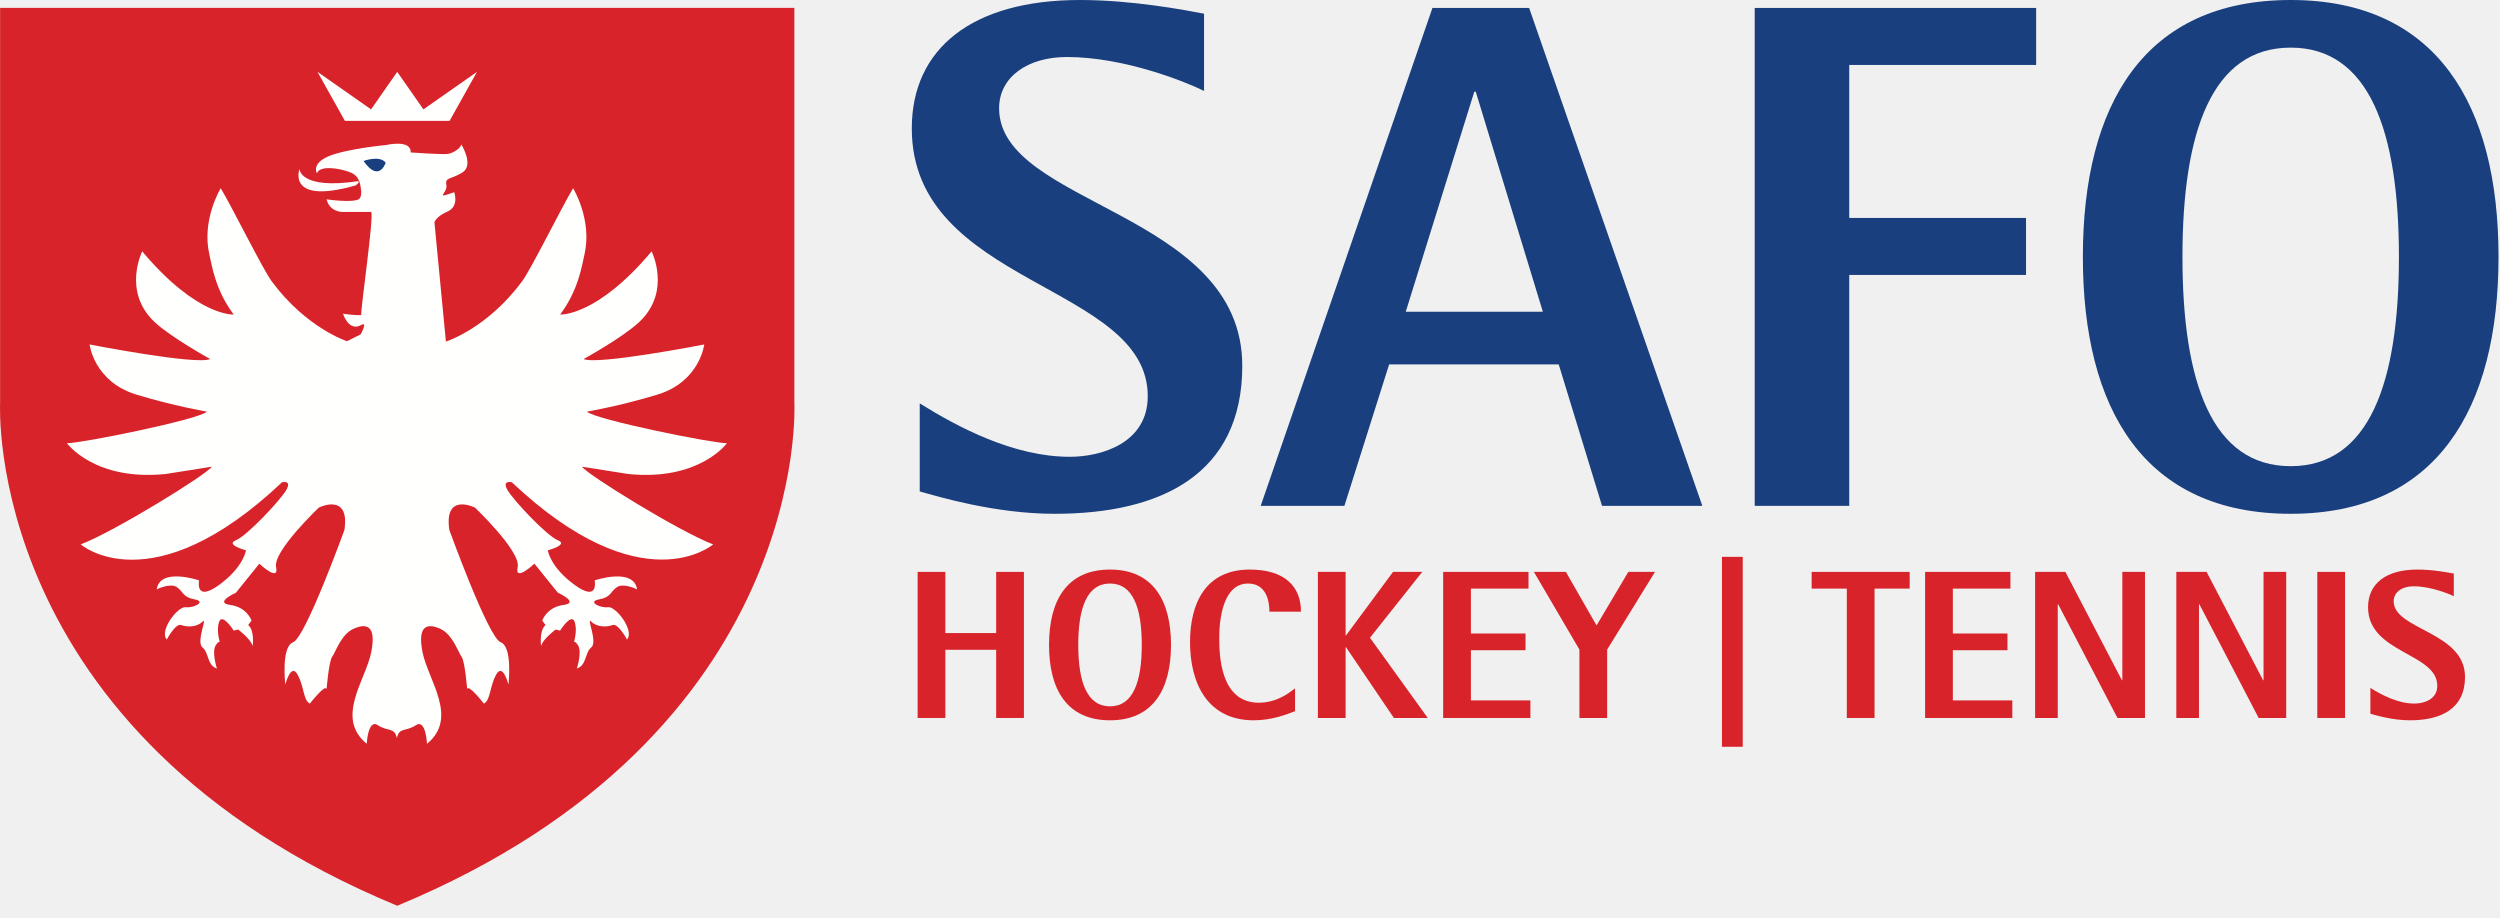
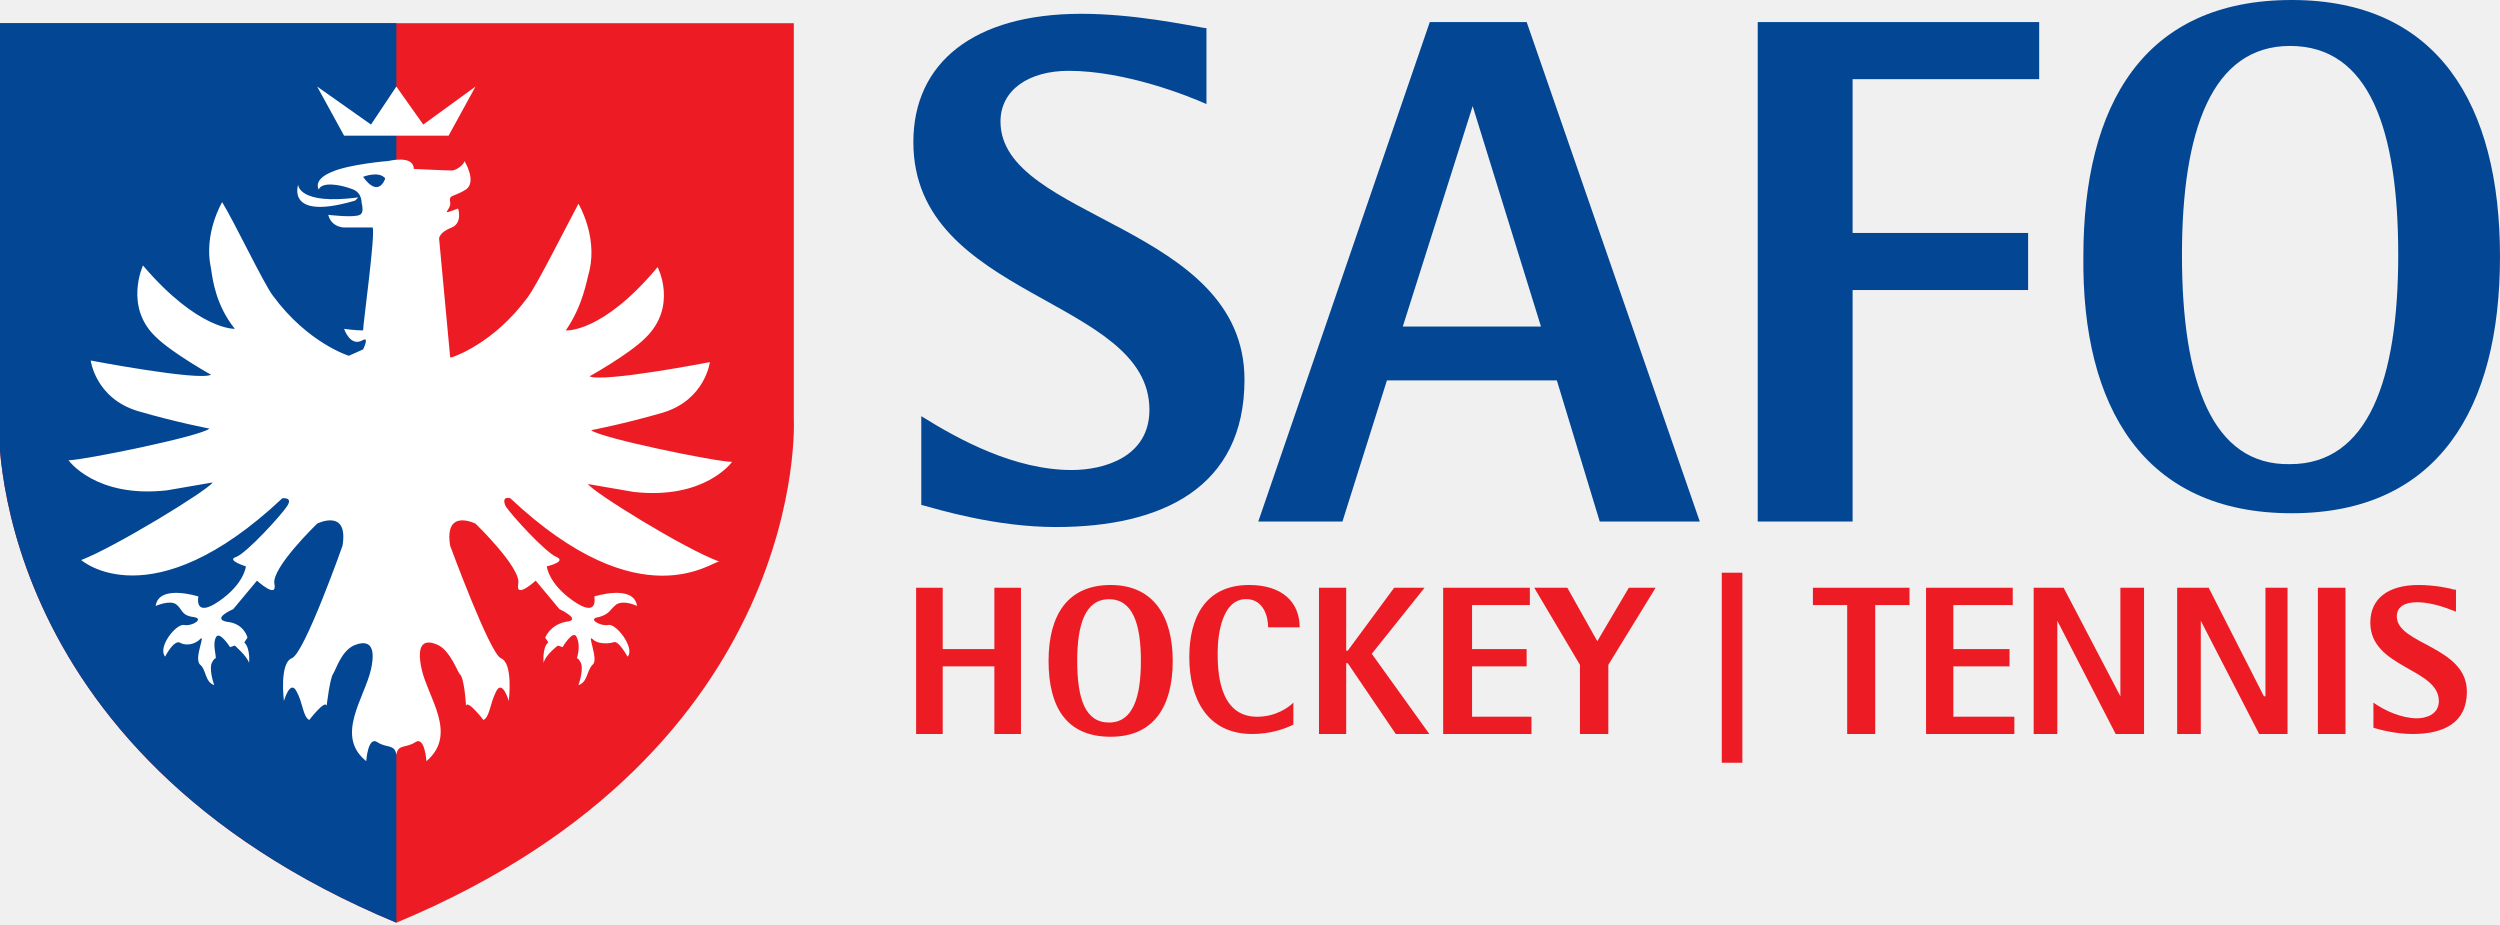
- <svg xmlns="http://www.w3.org/2000/svg" xmlns:xlink="http://www.w3.org/1999/xlink" width="158px" height="58px" viewBox="0 0 158 58" version="1.1">
+ <svg xmlns="http://www.w3.org/2000/svg" width="906px" height="335px" viewBox="0 0 906 335" version="1.1">
  <g id="Hessen" stroke="none" stroke-width="1" fill="none" fill-rule="evenodd">
-     <g id="Artboard">
-       <path d="M76.096,0.866 C74.91,0.639 71.581,0 68.251,0 C61.456,0 57.625,3.056 57.625,8.118 C57.625,18.061 72.538,17.924 72.538,25.038 C72.538,28.002 69.62,28.869 67.613,28.869 C64.055,28.869 60.544,26.999 58.127,25.494 L58.127,31.058 C59.266,31.377 62.869,32.472 66.655,32.472 C73.404,32.472 78.512,29.963 78.512,23.123 C78.512,13.363 63.144,12.998 63.144,6.842 C63.144,4.881 64.922,3.603 67.43,3.603 C71.079,3.603 75.001,5.199 76.096,5.747 L76.096,0.866" id="Fill-1" fill="#193F7E" />
-       <path d="M79.676,31.97 L84.966,31.97 L87.793,23.031 L98.511,23.031 L101.248,31.97 L107.587,31.97 L96.641,0.502 L90.53,0.502 L79.676,31.97 Z M93.176,5.792 L93.267,5.792 L97.508,19.702 L88.843,19.702 L93.176,5.792 L93.176,5.792 Z" id="Fill-2" fill="#193F7E" />
-       <polyline id="Fill-3" fill="#193F7E" points="110.898 31.97 116.872 31.97 116.872 17.376 128.046 17.376 128.046 13.773 116.872 13.773 116.872 4.105 128.684 4.105 128.684 0.502 110.898 0.502 110.898 31.97" />
-       <path d="M144.771,32.472 C153.984,32.472 157.906,25.859 157.906,16.236 C157.906,6.613 153.984,0 144.771,0 C135.513,0 131.637,6.613 131.637,16.236 C131.637,25.859 135.513,32.472 144.771,32.472 Z M137.931,16.236 C137.931,8.301 139.801,3.01 144.771,3.01 C149.742,3.01 151.612,8.301 151.612,16.236 C151.612,24.171 149.742,29.462 144.771,29.462 C139.801,29.462 137.931,24.171 137.931,16.236 L137.931,16.236 Z" id="Fill-4" fill="#193F7E" />
-       <polygon id="Fill-5" fill="#D8232A" points="108.829 47.196 110.141 47.196 110.141 35.193 108.829 35.193" />
-       <polyline id="Fill-6" fill="#D8232A" points="57.994 45.376 59.746 45.376 59.746 41.067 62.958 41.067 62.958 45.376 64.711 45.376 64.711 36.143 62.958 36.143 62.958 40.01 59.746 40.01 59.746 36.143 57.994 36.143 57.994 45.376" />
-       <path d="M70.153,45.523 C72.856,45.523 74.007,43.583 74.007,40.76 C74.007,37.936 72.856,35.996 70.153,35.996 C67.437,35.996 66.299,37.936 66.299,40.76 C66.299,43.583 67.437,45.523 70.153,45.523 Z M68.146,40.76 C68.146,38.431 68.694,36.879 70.153,36.879 C71.611,36.879 72.16,38.431 72.16,40.76 C72.16,43.088 71.611,44.64 70.153,44.64 C68.694,44.64 68.146,43.088 68.146,40.76 L68.146,40.76 Z" id="Fill-7" fill="#D8232A" />
-       <path d="M81.847,43.503 C81.513,43.757 80.723,44.412 79.559,44.412 C77.097,44.412 77.057,41.361 77.057,40.291 C77.057,39.06 77.324,36.879 78.877,36.879 C80.001,36.879 80.228,37.936 80.228,38.659 L82.222,38.659 C82.222,37.04 81.165,35.996 78.984,35.996 C76.187,35.996 75.21,38.137 75.21,40.586 C75.21,43.195 76.321,45.523 79.238,45.523 C80.349,45.523 81.259,45.175 81.847,44.948 L81.847,43.503" id="Fill-8" fill="#D8232A" />
-       <polyline id="Fill-9" fill="#D8232A" points="83.29 45.376 85.043 45.376 85.043 40.907 85.07 40.907 88.094 45.376 90.235 45.376 86.582 40.305 89.887 36.143 88.04 36.143 85.07 40.157 85.043 40.157 85.043 36.143 83.29 36.143 83.29 45.376" />
-       <polyline id="Fill-10" fill="#D8232A" points="91.208 45.376 96.721 45.376 96.721 44.266 92.961 44.266 92.961 41.094 96.413 41.094 96.413 40.037 92.961 40.037 92.961 37.2 96.601 37.2 96.601 36.143 91.208 36.143 91.208 45.376" />
-       <polyline id="Fill-11" fill="#D8232A" points="99.819 45.376 101.572 45.376 101.572 41.054 104.596 36.143 102.91 36.143 100.903 39.529 98.963 36.143 96.942 36.143 99.819 41.054 99.819 45.376" />
-       <polyline id="Fill-12" fill="#D8232A" points="116.718 45.376 118.471 45.376 118.471 37.2 120.692 37.2 120.692 36.143 114.496 36.143 114.496 37.2 116.718 37.2 116.718 45.376" />
-       <polyline id="Fill-13" fill="#D8232A" points="121.667 45.376 127.18 45.376 127.18 44.266 123.42 44.266 123.42 41.094 126.872 41.094 126.872 40.037 123.42 40.037 123.42 37.2 127.059 37.2 127.059 36.143 121.667 36.143 121.667 45.376" />
-       <polyline id="Fill-14" fill="#D8232A" points="128.618 45.376 130.05 45.376 130.05 38.19 130.077 38.19 133.824 45.376 135.563 45.376 135.563 36.143 134.131 36.143 134.131 42.994 134.105 42.994 130.532 36.143 128.618 36.143 128.618 45.376" />
-       <polyline id="Fill-15" fill="#D8232A" points="137.543 45.376 138.975 45.376 138.975 38.19 139.001 38.19 142.748 45.376 144.488 45.376 144.488 36.143 143.056 36.143 143.056 42.994 143.029 42.994 139.456 36.143 137.543 36.143 137.543 45.376" />
-       <polygon id="Fill-16" fill="#D8232A" points="146.454 45.376 148.207 45.376 148.207 36.143 146.454 36.143" />
-       <path d="M155.08,36.25 C154.732,36.183 153.755,35.996 152.779,35.996 C150.785,35.996 149.661,36.892 149.661,38.378 C149.661,41.295 154.036,41.255 154.036,43.342 C154.036,44.212 153.18,44.466 152.591,44.466 C151.547,44.466 150.517,43.918 149.808,43.476 L149.808,45.108 C150.142,45.202 151.199,45.523 152.31,45.523 C154.291,45.523 155.789,44.787 155.789,42.78 C155.789,39.917 151.28,39.809 151.28,38.003 C151.28,37.428 151.802,37.053 152.538,37.053 C153.608,37.053 154.759,37.521 155.08,37.682 L155.08,36.25" id="Fill-17" fill="#D8232A" />
-       <path d="M0.007,0.499 L0.007,25.456 C0.007,25.456 -1.12,46.37 25.105,57.244 C51.33,46.37 50.204,25.456 50.204,25.456 L50.204,0.499 L0.007,0.499" id="Fill-18" fill="#D8232A" />
-       <g id="Group-21" transform="translate(0, 0.499)">
-         <mask id="mask-2" fill="white">
-           <use xlink:href="#path-1" />
-         </mask>
-         <g id="Clip-20" />
-         <polygon id="Fill-19" fill="#193F7E" mask="url(#mask-2)" points="-0.044 56.781 25.105 56.781 25.105 -0.099 -0.044 -0.099" />
+     <g id="228-SAFO">
+       <g id="Tennis" transform="translate(656.6844, 211.5686)" fill="#ED1C24" fill-rule="nonzero">
+         <polygon id="Path" points="12.735 54.431 22.896 54.431 22.896 7.7 35.316 7.7 35.316 1.431 0.316 1.431 0.316 7.7 12.735 7.7" />
+         <polygon id="Path" points="41.316 54.431 73.316 54.431 73.316 48.163 51.207 48.163 51.207 29.926 71.57 29.926 71.57 23.657 51.207 23.657 51.207 7.7 72.734 7.7 72.734 1.431 41.316 1.431" />
+         <polygon id="Path" points="80.316 54.431 88.887 54.431 88.887 13.399 88.887 13.399 110.03 54.431 120.316 54.431 120.316 1.431 111.744 1.431 111.744 40.754 111.744 40.754 91.173 1.431 80.316 1.431" />
+         <polygon id="Path" points="132.316 54.431 140.887 54.431 140.887 13.399 140.887 13.399 162.03 54.431 172.316 54.431 172.316 1.431 164.316 1.431 164.316 40.754 163.744 40.754 143.744 1.431 132.316 1.431" />
+         <polygon id="Path" points="183.316 54.431 193.316 54.431 193.316 1.431 183.316 1.431" />
+         <path d="M232.8,2.137 C231.106,1.568 225.461,0.431 219.816,0.431 C208.525,0.431 202.316,5.547 202.316,14.074 C202.316,30.558 227.154,30.558 227.154,42.495 C227.154,47.61 222.074,48.747 219.251,48.747 C213.606,48.747 207.396,45.905 203.445,43.063 L203.445,52.158 C205.138,52.726 211.348,54.431 217.558,54.431 C228.848,54.431 237.316,50.452 237.316,39.084 C237.316,22.6 211.912,22.031 211.912,11.8 C211.912,8.389 214.735,6.684 219.251,6.684 C225.461,6.684 231.67,9.526 233.364,10.095 L233.364,2.137 L232.8,2.137 Z" id="Path" />
      </g>
-       <path d="M32.347,30.478 C32.345,30.482 31.711,30.317 32.063,30.952 C32.416,31.586 34.55,33.862 35.255,34.144 C35.961,34.426 34.621,34.779 34.621,34.779 C34.621,34.779 34.762,35.836 36.313,36.964 C37.864,38.092 37.582,36.682 37.582,36.682 C37.582,36.682 40.05,35.836 40.262,37.247 C40.262,37.247 39.415,36.823 38.993,37.105 C38.57,37.387 38.64,37.74 37.864,37.881 C37.089,38.022 37.935,38.445 38.428,38.375 C38.922,38.304 40.121,39.855 39.627,40.419 C39.627,40.419 39.063,39.361 38.711,39.503 C38.358,39.644 37.724,39.644 37.371,39.291 C37.019,38.939 37.794,40.56 37.371,40.913 C36.948,41.265 37.089,42.041 36.454,42.253 C36.454,42.253 36.807,41.195 36.525,40.772 C36.385,40.562 36.314,40.543 36.279,40.577 C36.347,40.322 36.476,39.724 36.313,39.291 C36.102,38.727 35.397,39.855 35.397,39.855 L35.115,39.785 C35.115,39.785 34.269,40.419 34.198,40.842 C34.198,40.842 34.057,39.855 34.48,39.503 L34.269,39.221 C34.269,39.221 34.55,38.375 35.608,38.234 C36.666,38.092 35.255,37.458 35.255,37.458 L33.775,35.624 C33.775,35.624 32.506,36.823 32.717,35.836 C32.929,34.849 30.018,32.08 30.018,32.08 C30.018,32.08 28.044,31.093 28.397,33.49 C28.397,33.49 30.864,40.308 31.64,40.59 C32.416,40.872 32.134,43.269 32.134,43.269 C32.134,43.269 31.781,41.859 31.358,42.635 C30.935,43.41 31.005,44.257 30.582,44.468 C30.582,44.468 29.595,43.198 29.525,43.551 C29.525,43.551 29.384,41.789 29.172,41.507 C28.961,41.225 28.608,40.097 27.832,39.743 C27.057,39.391 26.352,39.461 26.705,41.225 C27.057,42.987 29,45.37 26.986,47.006 C26.986,47.006 26.916,45.41 26.282,45.833 C25.647,46.256 25.224,45.948 25.083,46.654 C24.942,45.948 24.519,46.256 23.884,45.833 C23.25,45.41 23.179,47.006 23.179,47.006 C21.165,45.37 23.109,42.987 23.461,41.225 C23.814,39.461 23.109,39.391 22.333,39.743 C21.557,40.097 21.205,41.225 20.993,41.507 C20.782,41.789 20.641,43.551 20.641,43.551 C20.571,43.198 19.583,44.468 19.583,44.468 C19.16,44.257 19.231,43.41 18.808,42.635 C18.385,41.859 18.032,43.269 18.032,43.269 C18.032,43.269 17.75,40.872 18.526,40.59 C19.301,40.308 21.769,33.49 21.769,33.49 C22.122,31.093 20.148,32.08 20.148,32.08 C20.148,32.08 17.237,34.849 17.448,35.836 C17.66,36.823 16.391,35.624 16.391,35.624 L14.91,37.458 C14.91,37.458 13.5,38.092 14.558,38.234 C15.615,38.375 15.897,39.221 15.897,39.221 L15.686,39.503 C16.109,39.855 15.968,40.842 15.968,40.842 C15.897,40.419 15.051,39.785 15.051,39.785 L14.769,39.855 C14.769,39.855 14.064,38.727 13.852,39.291 C13.69,39.724 13.818,40.322 13.887,40.577 C13.852,40.543 13.781,40.562 13.641,40.772 C13.359,41.195 13.711,42.253 13.711,42.253 C13.077,42.041 13.218,41.265 12.795,40.913 C12.372,40.56 13.147,38.939 12.795,39.291 C12.442,39.644 11.808,39.644 11.455,39.503 C11.103,39.361 10.538,40.419 10.538,40.419 C10.045,39.855 11.244,38.304 11.737,38.375 C12.231,38.445 13.077,38.022 12.301,37.881 C11.526,37.74 11.596,37.387 11.173,37.105 C10.75,36.823 9.904,37.247 9.904,37.247 C10.116,35.836 12.583,36.682 12.583,36.682 C12.583,36.682 12.301,38.092 13.852,36.964 C15.404,35.836 15.545,34.779 15.545,34.779 C15.545,34.779 14.205,34.426 14.91,34.144 C15.615,33.862 17.75,31.586 18.103,30.952 C18.455,30.317 17.821,30.482 17.821,30.482 C9.551,38.294 5.1,34.406 5.1,34.406 C7.249,33.588 13.106,29.966 13.388,29.495 L10.472,29.956 C5.97,30.416 4.231,28.012 4.231,28.012 C5.171,28.012 12.518,26.528 13.081,26.017 C13.081,26.017 10.983,25.658 8.63,24.942 C5.933,24.122 5.663,21.771 5.663,21.771 C5.663,21.771 12.433,23.089 13.285,22.691 C13.285,22.691 10.779,21.31 9.755,20.338 C7.721,18.405 8.988,15.887 8.988,15.887 C12.467,20.031 14.769,19.878 14.769,19.878 C13.605,18.328 13.389,16.759 13.234,16.092 C12.723,13.892 13.95,11.897 13.95,11.897 C14.718,13.176 16.598,17.002 17.173,17.78 C19.359,20.737 21.931,21.565 21.931,21.565 L22.799,21.127 C22.799,21.127 23.248,20.296 22.842,20.532 C22.033,21.002 21.678,19.825 21.678,19.825 C21.678,19.825 22.351,19.937 22.83,19.913 C22.79,19.486 23.638,13.722 23.461,13.396 L21.628,13.396 C21.628,13.396 20.829,13.396 20.641,12.597 C20.641,12.597 22.192,12.831 22.662,12.597 C22.844,12.506 22.861,12.162 22.786,11.765 L22.768,11.675 C22.632,11.061 22.287,10.938 21.957,10.828 C21.393,10.639 20.218,10.435 20.03,10.952 C20.03,10.952 19.654,10.34 20.782,9.87 C21.91,9.4 24.401,9.165 24.401,9.165 C24.401,9.165 25.999,8.789 25.953,9.635 C25.953,9.635 27.974,9.776 28.303,9.729 C28.632,9.682 29.149,9.354 29.149,9.119 C29.149,9.119 29.98,10.428 29.227,10.898 C28.475,11.368 28.116,11.18 28.21,11.697 C28.304,12.214 27.39,12.616 28.706,12.145 C28.706,12.145 29.035,13.039 28.283,13.368 C27.531,13.697 27.457,14.054 27.457,14.054 L28.181,21.585 L28.24,21.565 C28.24,21.565 30.811,20.737 32.997,17.78 C33.573,17.002 35.453,13.176 36.22,11.897 C36.22,11.897 37.448,13.892 36.936,16.092 C36.781,16.759 36.565,18.328 35.402,19.878 C35.402,19.878 37.704,20.031 41.182,15.887 C41.182,15.887 42.45,18.405 40.415,20.338 C39.392,21.31 36.885,22.691 36.885,22.691 C37.737,23.089 44.508,21.771 44.508,21.771 C44.508,21.771 44.237,24.122 41.54,24.942 C39.187,25.658 37.09,26.017 37.09,26.017 C37.652,26.528 45,28.012 45.94,28.012 C45.94,28.012 44.201,30.416 39.699,29.956 L36.783,29.495 C37.065,29.966 42.922,33.588 45.07,34.406 C45.07,34.406 40.607,38.272 32.347,30.478" id="Fill-22" fill="#FFFFFE" />
-       <path d="M24.374,10.283 C24.374,10.283 23.964,11.586 22.976,10.174 C22.976,10.174 23.999,9.791 24.374,10.283" id="Fill-23" fill="#193F7E" />
-       <path d="M22.673,11.536 L22.499,11.71 C18.081,12.979 18.927,10.675 18.927,10.675 C18.927,10.675 18.929,12.006 22.651,11.446 L22.673,11.536" id="Fill-24" fill="#FFFFFE" />
-       <polyline id="Fill-25" fill="#FFFFFE" points="20.066 4.542 23.452 6.912 25.105 4.542 26.759 6.912 30.144 4.542 28.413 7.64 21.798 7.64 20.066 4.542" />
+       <polygon id="Divider" fill="#ED1C24" fill-rule="nonzero" points="623.973 276.417 631.433 276.417 631.433 207.551 623.973 207.551" />
+       <g id="Hockey" transform="translate(332.4404, 211.5686)" fill="#ED1C24">
+         <polygon id="Path" fill-rule="nonzero" points="-0.44 54.431 9.201 54.431 9.201 29.926 27.918 29.926 27.918 54.431 37.56 54.431 37.56 1.431 27.918 1.431 27.918 23.657 9.201 23.657 9.201 1.431 -0.44 1.431" />
+         <path d="M70.06,55.431 C85.637,55.431 92.56,44.546 92.56,27.931 C92.56,11.89 85.637,0.431 70.06,0.431 C54.483,0.431 47.56,11.317 47.56,27.931 C47.56,44.546 53.906,55.431 70.06,55.431 L70.06,55.431 Z M57.944,27.931 C57.944,14.754 60.829,5.588 69.483,5.588 C78.137,5.588 81.021,14.754 81.021,27.931 C81.021,41.108 78.137,50.275 69.483,50.275 C60.829,50.275 57.944,41.681 57.944,27.931 L57.944,27.931 Z" id="Shape" />
+         <path d="M136.274,43.063 C134.56,44.768 129.988,48.179 123.131,48.179 C108.845,48.179 108.845,30.558 108.845,24.874 C108.845,18.052 110.56,5.547 119.131,5.547 C125.417,5.547 127.131,11.8 127.131,15.779 L138.56,15.779 C138.56,6.684 132.274,0.431 120.274,0.431 C104.274,0.431 98.56,12.368 98.56,26.579 C98.56,41.358 104.845,54.431 121.417,54.431 C127.702,54.431 132.845,52.726 136.274,51.021 L136.274,43.063 L136.274,43.063 Z" id="Path" fill-rule="nonzero" />
+         <polygon id="Path" fill-rule="nonzero" points="145.56 54.431 155.415 54.431 155.415 28.786 155.994 28.786 173.386 54.431 185.56 54.431 164.69 25.367 183.821 1.431 172.806 1.431 155.994 24.227 155.415 24.227 155.415 1.431 145.56 1.431" />
+         <polygon id="Path" fill-rule="nonzero" points="190.56 54.431 222.56 54.431 222.56 48.163 201.032 48.163 201.032 29.926 220.814 29.926 220.814 23.657 201.032 23.657 201.032 7.7 221.978 7.7 221.978 1.431 190.56 1.431" />
+         <polygon id="Path" fill-rule="nonzero" points="240.131 54.431 250.417 54.431 250.417 29.356 267.56 1.431 257.845 1.431 246.417 20.808 235.56 1.431 223.56 1.431 240.131 29.356" />
+       </g>
+       <g id="SAFO" transform="translate(330.7187, 0.379598)" fill="#034694">
+         <path d="M499.787,185.62 C552.806,185.62 575.281,147.732 575.281,92.62 C575.281,37.509 552.806,-0.38 499.787,-0.38 C446.191,-0.38 424.292,37.509 424.292,92.62 C423.716,147.157 446.191,185.62 499.787,185.62 L499.787,185.62 Z M460.022,92.046 C460.022,46.694 470.972,16.269 499.21,16.269 C528.025,16.269 538.398,46.694 538.398,92.046 C538.398,137.398 527.449,167.824 499.21,167.824 C470.972,168.398 460.022,137.972 460.022,92.046 L460.022,92.046 Z" id="Shape" />
+         <polygon id="Path" fill-rule="nonzero" points="306.281 188.62 340.663 188.62 340.663 104.728 404.27 104.728 404.27 84.043 340.663 84.043 340.663 28.306 408.281 28.306 408.281 7.62 306.281 7.62" />
+         <path d="M125.281,188.62 L155.785,188.62 L171.9,137.481 L233.483,137.481 L249.022,188.62 L285.281,188.62 L222.547,7.62 L187.44,7.62 L125.281,188.62 L125.281,188.62 Z M202.979,38.074 L202.979,38.074 L227.727,117.944 L177.655,117.944 L202.979,38.074 L202.979,38.074 Z" id="Shape" />
+         <path d="M105.927,9.787 C99.037,8.639 80.09,4.62 61.143,4.62 C22.099,4.62 0.281,22.417 0.281,51.12 C0.281,107.954 85.832,107.38 85.832,148.139 C85.832,165.361 69.181,169.954 57.698,169.954 C37.028,169.954 16.932,159.046 3.152,150.435 L3.152,182.583 C9.468,184.306 30.138,190.62 51.956,190.62 C90.425,190.62 120.281,176.269 120.281,137.232 C120.281,80.972 31.86,79.25 31.86,43.657 C31.86,32.176 42.195,25.287 56.549,25.287 C77.219,25.287 100.186,34.472 106.501,37.343 L106.501,9.787 L105.927,9.787 Z" id="Path" fill-rule="nonzero" />
+       </g>
+       <path d="M-0.412,8.414 L-0.412,151.885 C-0.412,151.885 -6.725,271.826 143.633,334.38 C293.99,271.826 287.677,151.885 287.677,151.885 L287.677,8.414 L-0.412,8.414 L-0.412,8.414 Z" id="Path" fill="#ED1C24" fill-rule="nonzero" />
+       <path d="M-0.412,151.885 C-0.412,151.885 -6.725,271.826 143.633,334.38 C143.633,216.608 143.633,157.722 143.633,157.722 L143.633,8.414 L-0.412,8.414 L-0.412,151.885 Z" id="Blue" fill="#034694" fill-rule="nonzero" />
+       <path d="M184.952,180.579 C184.952,180.579 181.509,179.431 183.231,183.448 C185.526,186.892 197.578,200.091 201.595,201.813 C205.612,203.534 198.152,205.256 198.152,205.256 C198.152,205.256 198.726,211.569 207.908,217.881 C217.09,224.194 215.368,216.16 215.368,216.16 C215.368,216.16 229.715,211.569 230.863,219.603 C230.863,219.603 226.272,217.307 223.403,219.029 C221.107,220.751 221.107,222.472 217.09,223.62 C212.499,224.194 217.664,227.063 220.533,226.49 C223.403,225.916 230.289,235.098 227.42,237.967 C227.42,237.967 223.976,231.655 222.255,232.802 C219.959,233.376 216.516,233.376 214.794,231.655 C212.499,229.359 217.09,239.115 214.794,240.837 C212.499,243.132 213.073,247.149 209.629,248.297 C209.629,248.297 211.925,241.984 210.203,239.689 C209.629,238.541 209.055,238.541 209.055,238.541 C209.629,236.819 210.203,233.376 209.055,231.081 C207.908,227.637 203.891,234.524 203.891,234.524 L202.169,233.95 C202.169,233.95 197.578,237.393 197.004,240.263 C197.004,240.263 196.43,234.524 198.726,232.802 L197.578,231.081 C197.578,231.081 199.299,226.49 205.038,225.342 C211.351,224.768 202.743,220.751 202.743,220.751 L194.135,210.421 C194.135,210.421 186.674,217.307 187.822,211.569 C188.97,205.83 172.327,189.761 172.327,189.761 C172.327,189.761 160.849,184.022 163.145,197.795 C163.145,197.795 177.492,236.819 181.509,238.541 C186.1,240.263 184.379,254.036 184.379,254.036 C184.379,254.036 182.083,246.002 179.787,250.593 C177.492,255.184 177.492,259.775 175.196,260.923 C175.196,260.923 169.458,253.462 168.884,255.758 C168.884,255.758 168.31,245.428 166.588,244.28 C165.44,242.558 163.145,236.246 159.128,233.95 C154.537,231.655 150.519,232.228 152.815,242.558 C155.11,252.888 166.014,266.088 154.537,275.844 C154.537,275.844 153.963,266.661 150.519,268.957 C147.076,271.252 144.207,269.531 143.633,273.548 C143.059,269.531 140.19,271.252 136.746,268.957 C133.303,266.661 132.729,275.844 132.729,275.844 C121.251,266.661 132.155,252.888 134.451,242.558 C136.746,232.228 132.155,232.228 128.138,233.95 C123.547,236.246 121.825,242.558 120.677,244.28 C119.53,246.002 118.382,255.758 118.382,255.758 C117.808,253.462 112.069,260.923 112.069,260.923 C109.774,259.775 109.774,254.61 107.478,250.593 C105.183,246.002 102.887,254.036 102.887,254.036 C102.887,254.036 101.165,240.263 105.757,238.541 C110.348,236.819 124.121,197.795 124.121,197.795 C126.416,184.022 114.939,189.761 114.939,189.761 C114.939,189.761 98.296,205.83 99.444,211.569 C100.592,217.307 93.131,210.421 93.131,210.421 L84.523,220.751 C84.523,220.751 76.488,224.194 82.227,225.342 C88.54,225.916 89.688,231.081 89.688,231.081 L88.54,232.802 C90.836,235.098 90.262,240.263 90.262,240.263 C89.688,237.967 85.097,233.95 85.097,233.95 L83.375,234.524 C83.375,234.524 79.358,228.211 78.21,231.081 C77.062,233.376 78.21,236.819 78.21,238.541 C78.21,238.541 77.636,238.541 77.062,239.689 C75.341,241.984 77.636,248.297 77.636,248.297 C74.193,247.149 74.767,242.558 72.471,240.837 C70.176,238.541 74.767,229.359 72.471,231.655 C70.176,233.95 66.732,233.95 65.011,232.802 C62.715,232.228 59.846,237.967 59.846,237.967 C56.976,234.524 63.863,225.916 66.732,226.49 C69.602,227.063 74.193,224.194 70.176,223.62 C65.585,223.046 66.159,220.751 63.863,219.029 C61.568,217.307 56.403,219.603 56.403,219.603 C57.55,211.569 71.897,216.16 71.897,216.16 C71.897,216.16 70.176,224.194 79.358,217.881 C88.54,211.569 89.114,205.256 89.114,205.256 C89.114,205.256 81.653,202.96 85.671,201.813 C89.688,200.091 101.739,186.892 104.035,183.448 C106.33,180.005 102.313,180.579 102.313,180.579 C54.681,225.342 29.43,202.96 29.43,202.96 C41.482,198.369 75.341,177.709 77.062,174.84 L60.42,177.709 C34.595,180.579 24.839,166.806 24.839,166.806 C30.004,166.806 72.471,158.197 75.915,155.328 C75.915,155.328 63.863,153.033 50.09,149.015 C34.595,144.424 32.873,130.651 32.873,130.651 C32.873,130.651 71.897,138.112 76.488,135.816 C76.488,135.816 62.141,127.782 56.403,122.043 C44.925,111.139 51.812,96.218 51.812,96.218 C71.897,119.747 85.097,119.173 85.097,119.173 C78.21,110.565 77.062,101.383 76.488,97.366 C73.619,84.74 80.506,73.263 80.506,73.263 C85.097,80.723 95.427,102.531 98.87,107.122 C111.495,124.338 126.416,128.929 126.416,128.929 L131.581,126.634 C131.581,126.634 133.877,122.043 131.581,123.191 C126.99,126.06 124.695,119.173 124.695,119.173 C124.695,119.173 128.712,119.747 131.581,119.747 C131.581,117.452 136.172,84.167 135.025,82.445 L124.695,82.445 C124.695,82.445 120.104,82.445 118.956,77.854 C118.956,77.854 128.138,79.002 130.433,77.854 C131.581,77.28 131.581,75.558 131.007,73.263 L131.007,72.689 C130.433,69.246 128.138,68.672 126.416,68.098 C122.973,66.95 116.66,65.802 115.513,68.672 C115.513,68.672 113.217,65.228 120.104,62.359 C126.416,59.49 140.763,58.342 140.763,58.342 C140.763,58.342 149.946,56.046 149.946,61.211 C149.946,61.211 161.423,61.785 163.719,61.785 C165.44,61.785 168.31,59.49 168.31,58.342 C168.31,58.342 172.901,65.802 168.884,68.672 C164.293,71.541 162.571,70.393 163.145,73.263 C163.719,76.132 158.554,78.428 166.014,75.558 C166.014,75.558 167.736,80.723 163.719,82.445 C159.128,84.167 159.128,86.462 159.128,86.462 L163.145,129.503 L163.719,129.503 C163.719,129.503 178.64,124.912 191.265,107.696 C194.708,103.105 205.612,81.297 209.629,73.837 C209.629,73.837 216.516,85.314 213.647,97.94 C212.499,101.957 211.351,110.565 205.038,119.747 C205.038,119.747 218.238,120.895 238.324,96.792 C238.324,96.792 245.784,111.139 233.732,122.617 C227.994,128.356 213.647,136.39 213.647,136.39 C218.812,138.685 257.262,131.225 257.262,131.225 C257.262,131.225 255.54,144.998 240.045,149.589 C226.272,153.606 214.22,155.902 214.22,155.902 C217.664,158.771 259.557,167.38 265.296,167.38 C265.296,167.38 255.54,181.153 229.715,178.283 L213.073,175.414 C214.794,178.283 248.08,198.943 260.705,203.534 C258.409,202.96 232.585,225.342 184.952,180.579 L184.952,180.579 Z" id="Path" fill="#FFFFFF" fill-rule="nonzero" />
+       <path d="M139.616,64.655 C139.616,64.655 137.32,72.115 131.581,64.081 C131.581,64.081 137.32,61.785 139.616,64.655 L139.616,64.655 L139.616,64.655 Z" id="Path" fill="#034694" />
+       <path d="M129.86,71.541 L128.712,72.689 C103.461,80.149 108.052,66.95 108.052,66.95 C108.052,66.95 108.052,74.411 129.86,71.541 L129.86,71.541 L129.86,71.541 Z" id="Path" fill="#FFFFFF" fill-rule="nonzero" />
+       <polygon id="Path" fill="#FFFFFF" fill-rule="nonzero" points="114.939 31.369 134.451 45.142 143.633 31.369 153.389 45.142 172.327 31.369 162.571 49.16 124.695 49.16" />
    </g>
  </g>
</svg>
